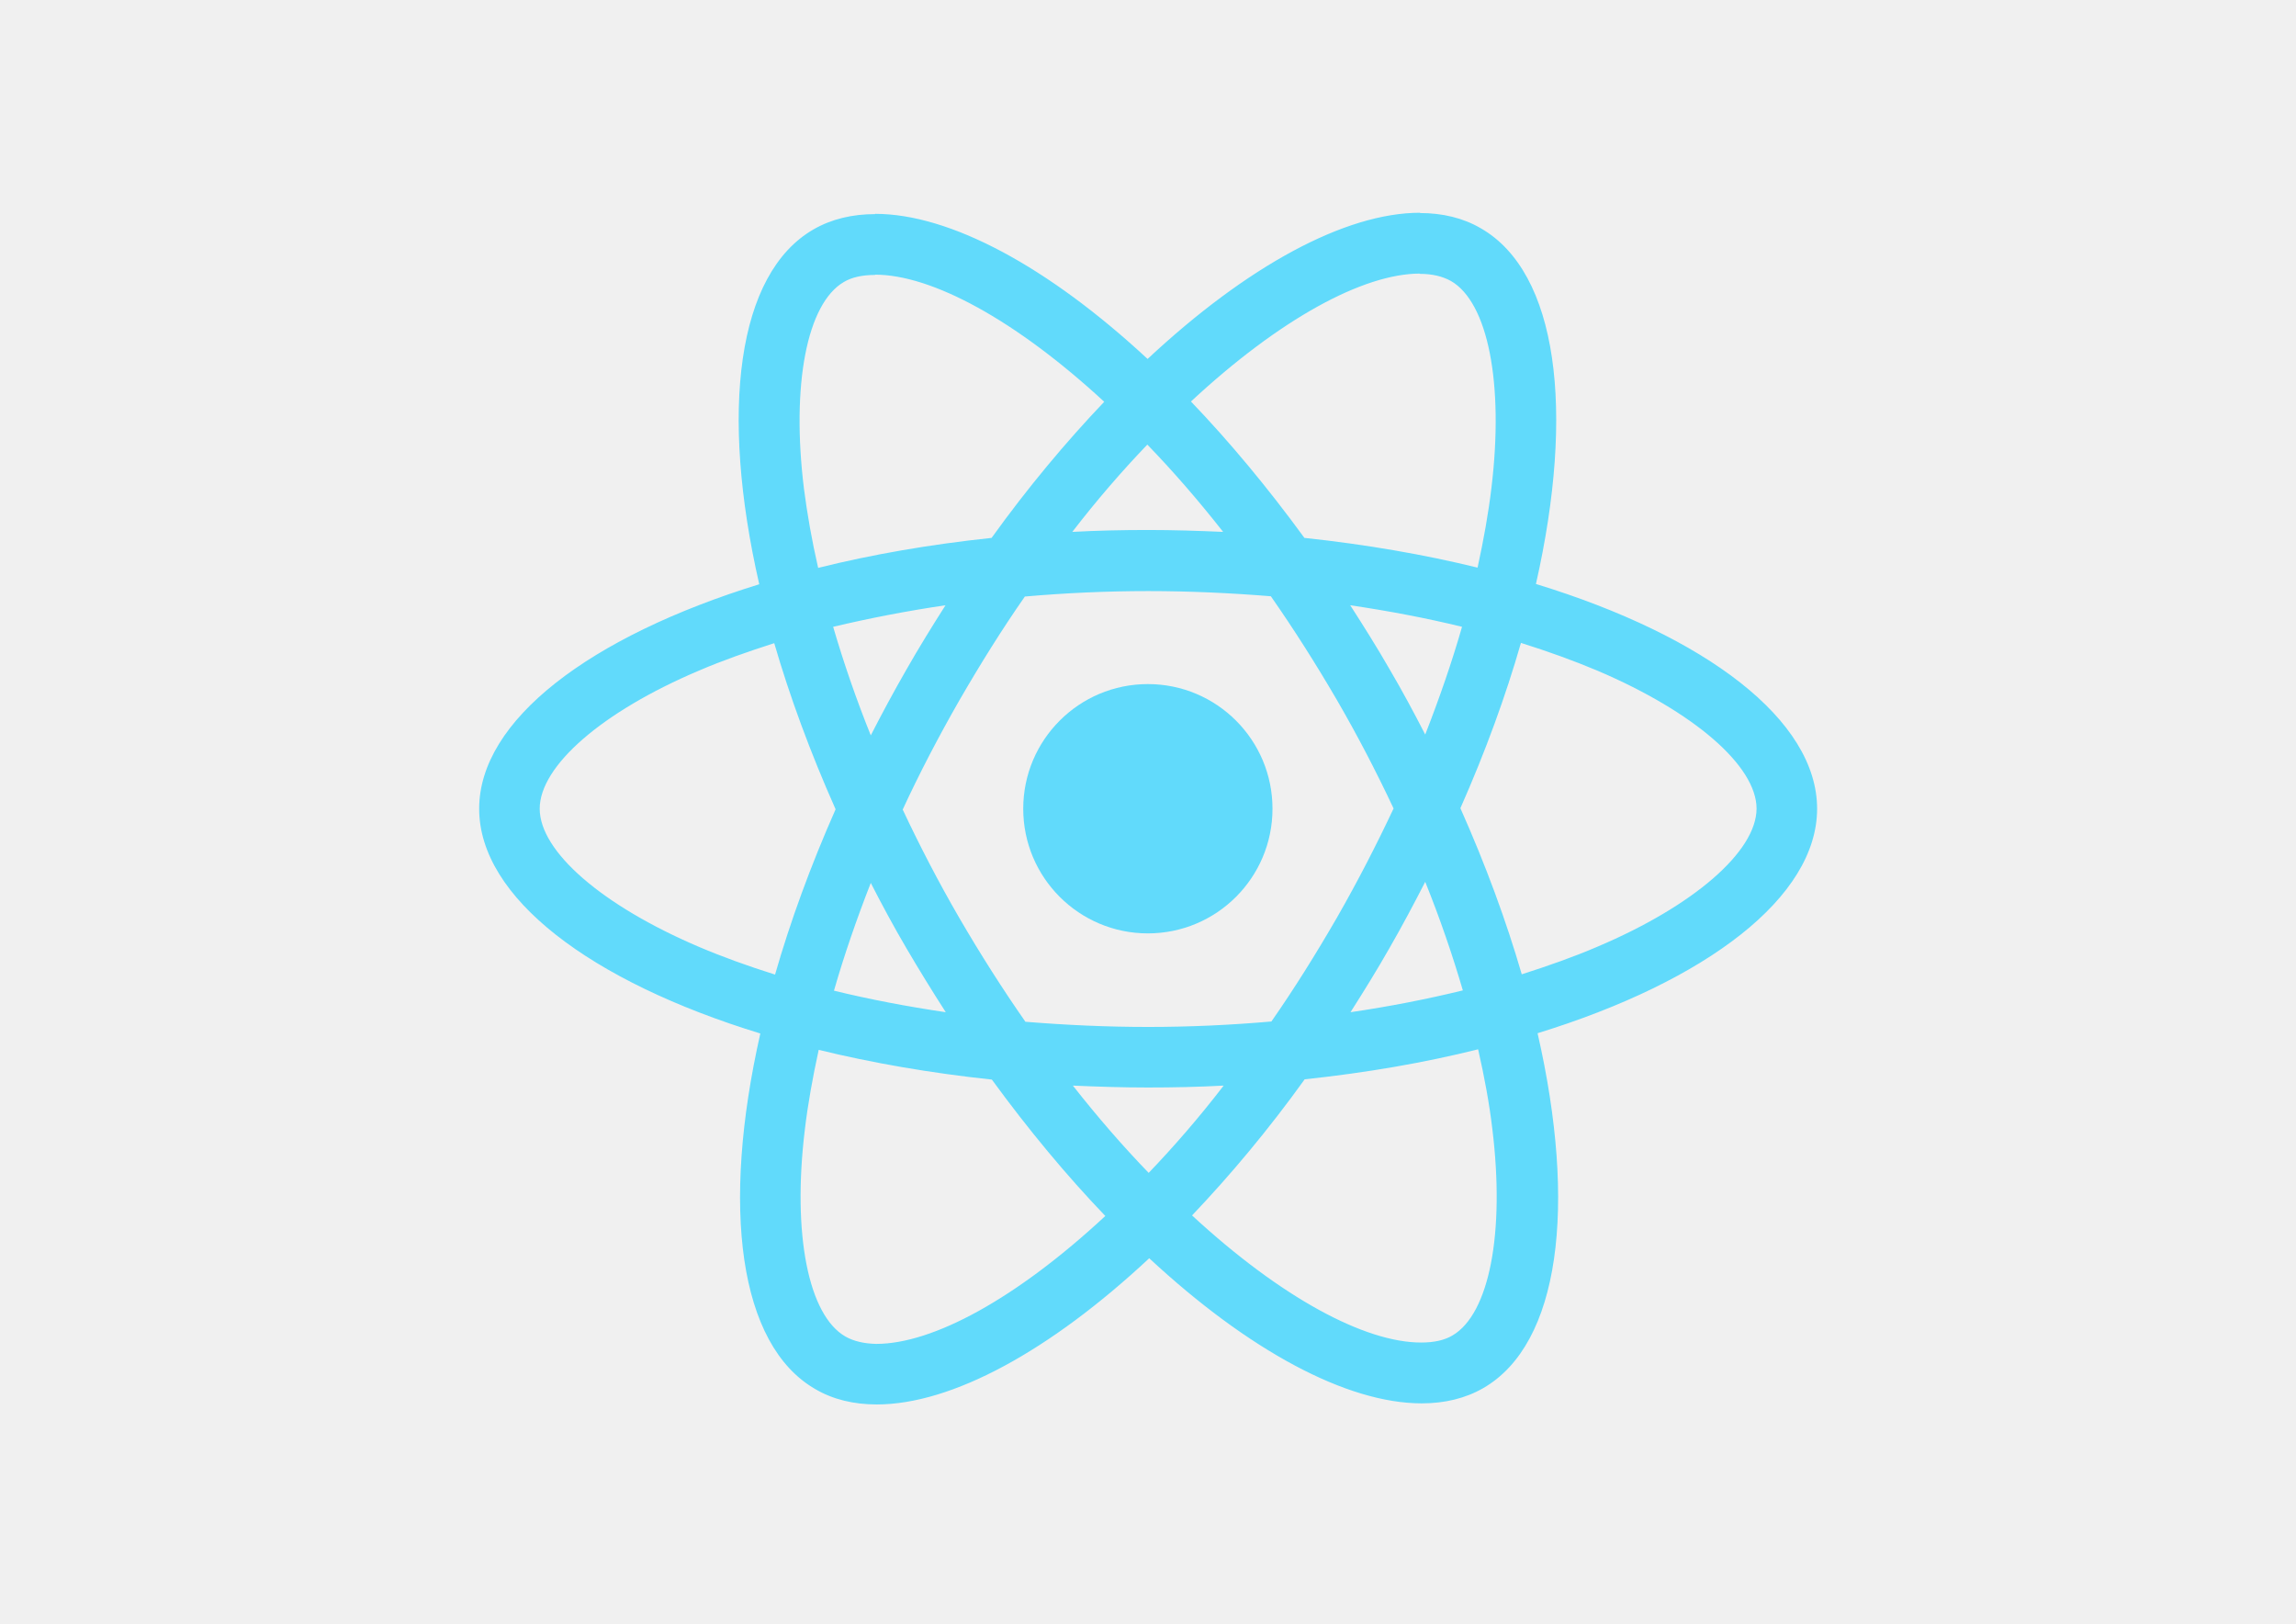
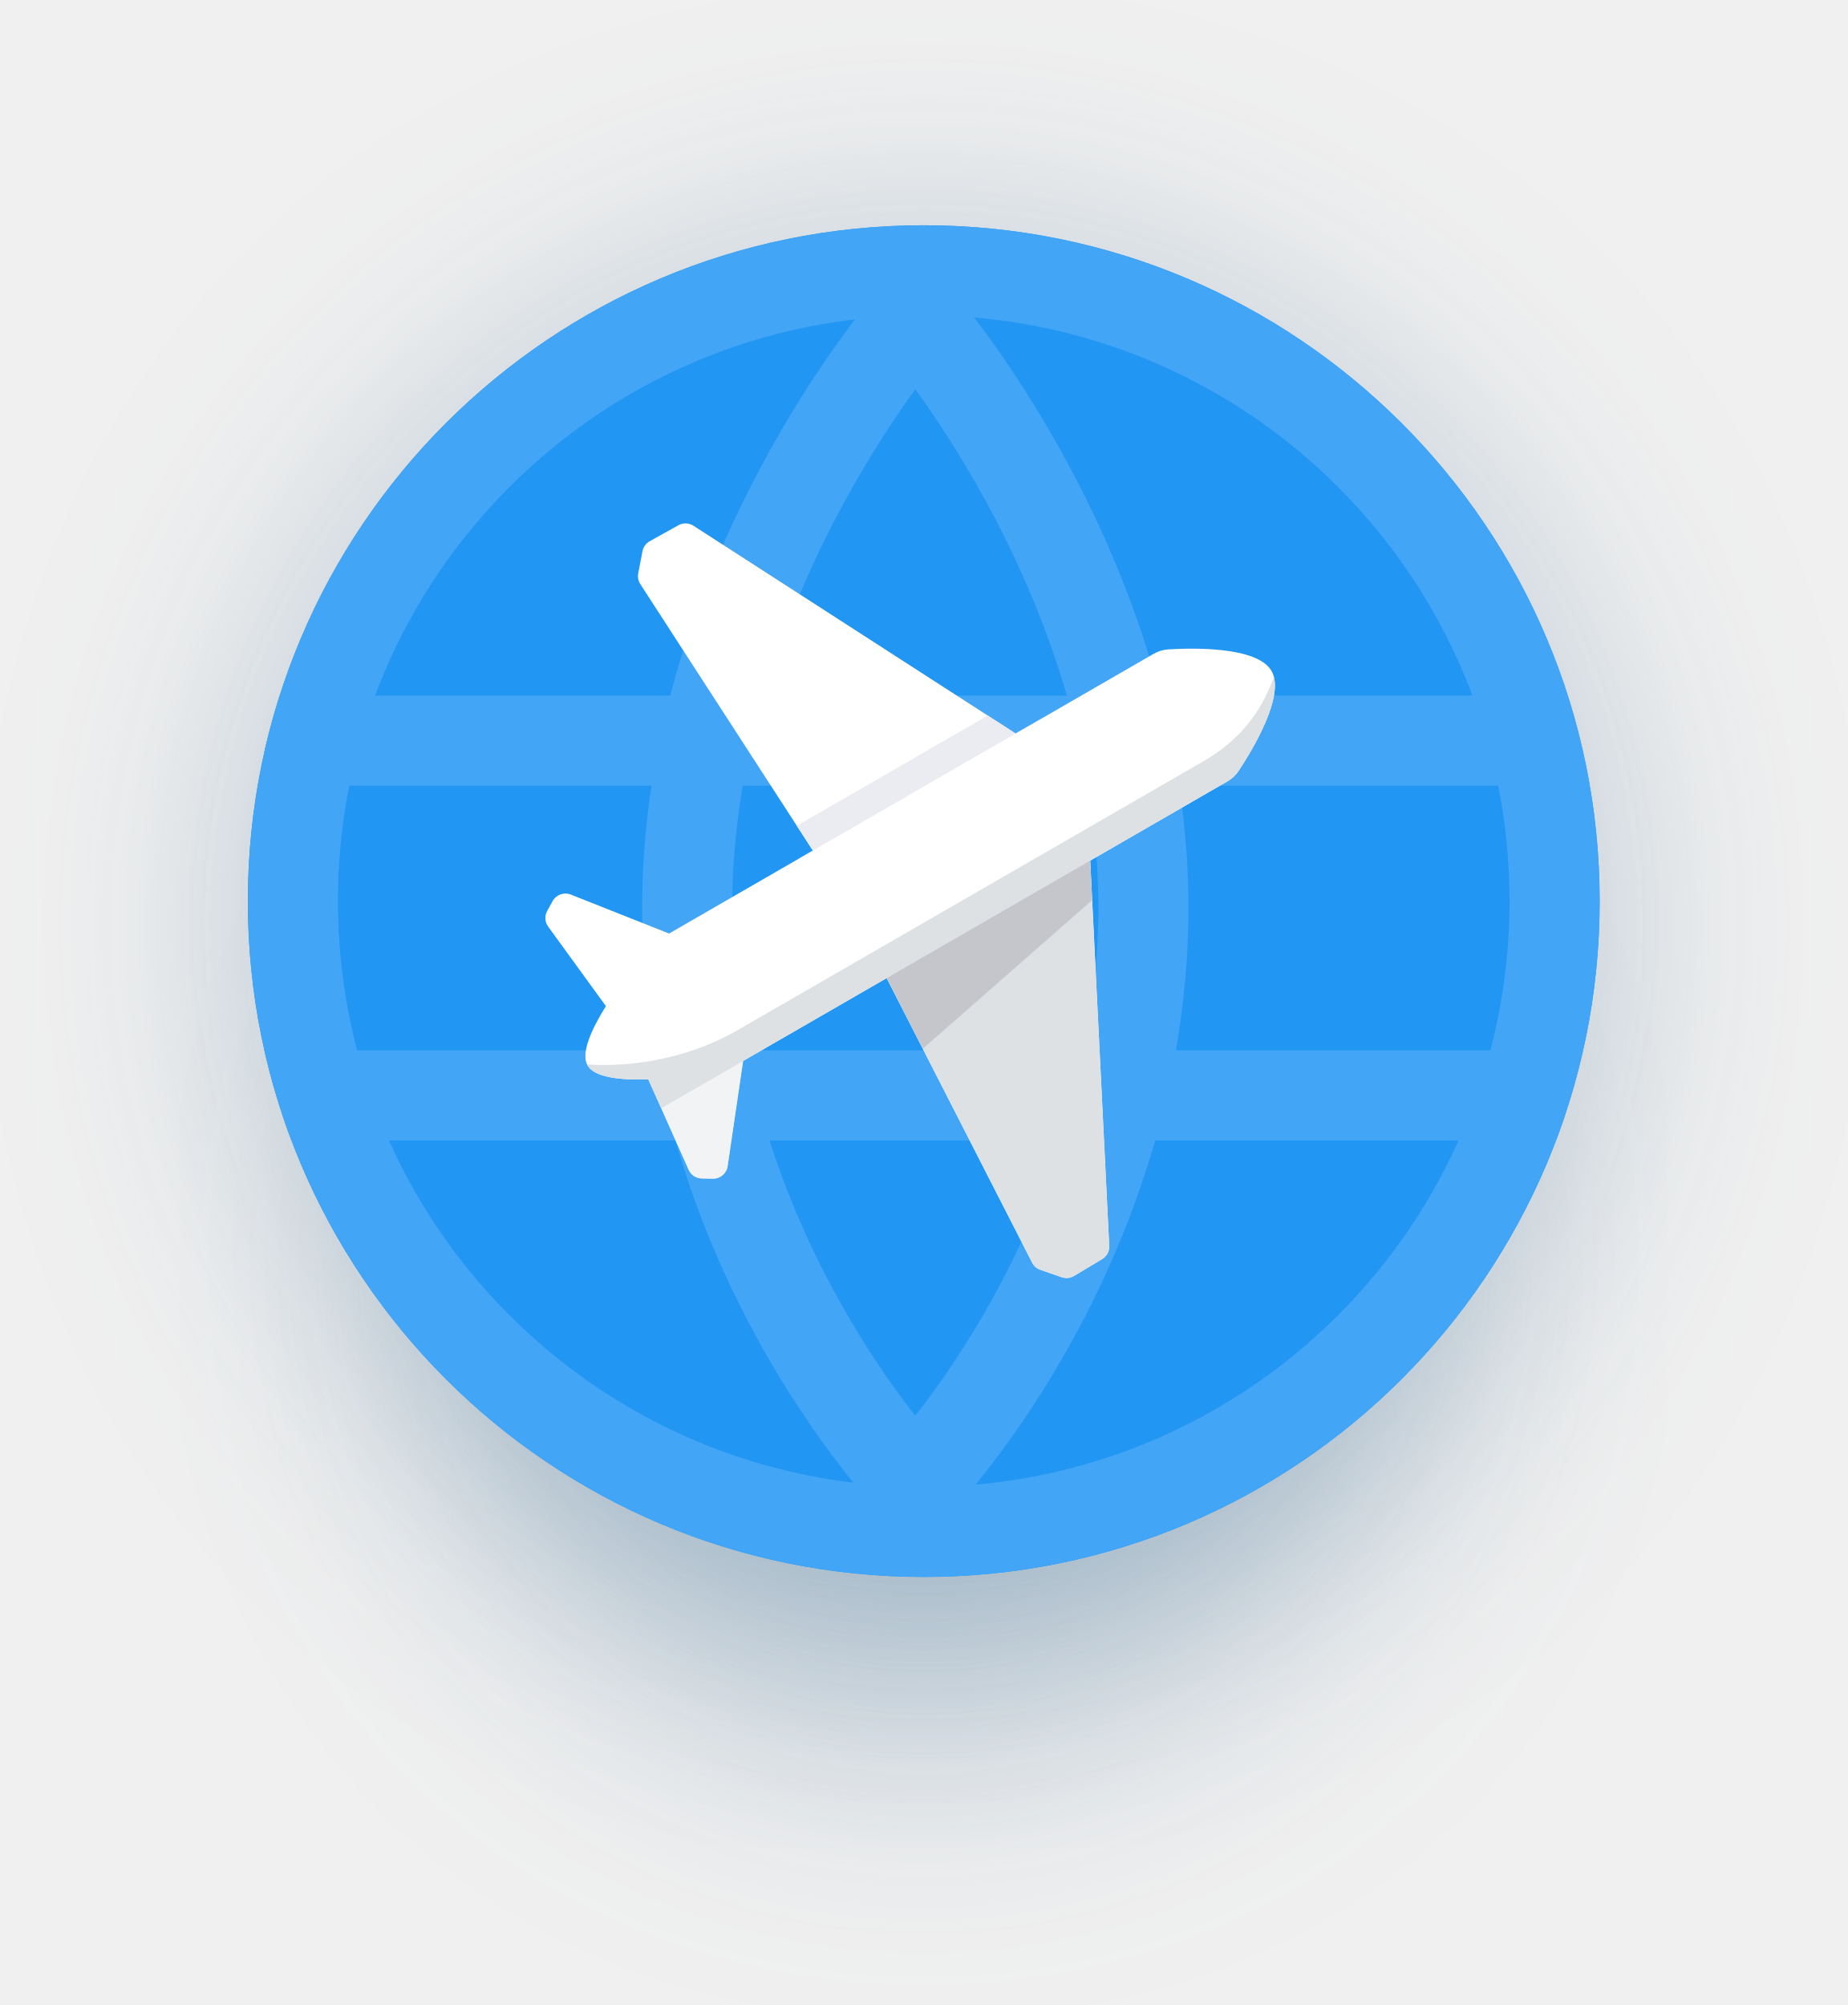
- <svg xmlns="http://www.w3.org/2000/svg" viewBox="0 0 841.9 595.3">
-   <g fill="#61DAFB">
-     <path d="M666.3 296.5c0-32.5-40.7-63.3-103.1-82.4 14.4-63.6 8-114.2-20.2-130.4-6.5-3.8-14.1-5.6-22.4-5.6v22.3c4.6 0 8.3.9 11.4 2.6 13.6 7.8 19.5 37.5 14.9 75.7-1.1 9.4-2.9 19.3-5.1 29.4-19.6-4.8-41-8.5-63.5-10.9-13.5-18.5-27.5-35.3-41.6-50 32.6-30.3 63.2-46.9 84-46.9V78c-27.5 0-63.5 19.6-99.9 53.6-36.4-33.8-72.4-53.2-99.9-53.2v22.3c20.7 0 51.4 16.5 84 46.6-14 14.7-28 31.4-41.3 49.9-22.6 2.4-44 6.1-63.6 11-2.3-10-4-19.7-5.2-29-4.7-38.2 1.1-67.9 14.6-75.8 3-1.8 6.9-2.6 11.5-2.6V78.5c-8.4 0-16 1.8-22.6 5.6-28.1 16.2-34.4 66.7-19.9 130.1-62.2 19.2-102.7 49.9-102.7 82.3 0 32.5 40.7 63.3 103.1 82.4-14.4 63.6-8 114.2 20.2 130.4 6.5 3.8 14.1 5.6 22.5 5.6 27.5 0 63.5-19.6 99.9-53.6 36.4 33.8 72.4 53.2 99.9 53.2 8.4 0 16-1.8 22.6-5.6 28.1-16.2 34.4-66.7 19.9-130.1 62-19.1 102.5-49.9 102.5-82.3zm-130.2-66.7c-3.7 12.9-8.3 26.2-13.5 39.5-4.1-8-8.4-16-13.1-24-4.6-8-9.5-15.8-14.4-23.4 14.2 2.1 27.9 4.7 41 7.9zm-45.8 106.5c-7.8 13.5-15.8 26.3-24.1 38.2-14.9 1.3-30 2-45.2 2-15.1 0-30.2-.7-45-1.9-8.3-11.9-16.4-24.6-24.2-38-7.6-13.1-14.5-26.4-20.8-39.8 6.2-13.4 13.2-26.8 20.7-39.9 7.8-13.5 15.8-26.3 24.1-38.2 14.9-1.3 30-2 45.2-2 15.1 0 30.2.7 45 1.9 8.3 11.9 16.4 24.6 24.2 38 7.6 13.1 14.5 26.4 20.8 39.8-6.3 13.4-13.2 26.8-20.7 39.9zm32.3-13c5.4 13.4 10 26.8 13.8 39.8-13.1 3.2-26.9 5.9-41.2 8 4.9-7.7 9.8-15.6 14.4-23.7 4.6-8 8.9-16.1 13-24.1zM421.2 430c-9.3-9.6-18.6-20.3-27.8-32 9 .4 18.2.7 27.5.7 9.4 0 18.7-.2 27.8-.7-9 11.7-18.3 22.4-27.5 32zm-74.4-58.9c-14.2-2.1-27.9-4.7-41-7.9 3.7-12.9 8.3-26.2 13.5-39.5 4.1 8 8.4 16 13.1 24 4.7 8 9.5 15.8 14.4 23.4zM420.7 163c9.3 9.6 18.6 20.3 27.8 32-9-.4-18.2-.7-27.5-.7-9.4 0-18.7.2-27.8.7 9-11.7 18.3-22.4 27.5-32zm-74 58.9c-4.9 7.7-9.8 15.6-14.4 23.7-4.6 8-8.9 16-13 24-5.4-13.4-10-26.8-13.8-39.8 13.1-3.1 26.9-5.8 41.2-7.9zm-90.5 125.2c-35.4-15.1-58.3-34.9-58.3-50.6 0-15.7 22.9-35.6 58.3-50.6 8.6-3.7 18-7 27.7-10.1 5.7 19.6 13.2 40 22.5 60.9-9.2 20.8-16.6 41.1-22.2 60.6-9.9-3.1-19.3-6.5-28-10.2zM310 490c-13.6-7.8-19.5-37.5-14.9-75.7 1.1-9.4 2.9-19.3 5.1-29.4 19.6 4.8 41 8.5 63.5 10.9 13.5 18.5 27.5 35.3 41.6 50-32.6 30.3-63.2 46.9-84 46.9-4.5-.1-8.3-1-11.3-2.7zm237.2-76.2c4.7 38.2-1.1 67.9-14.6 75.8-3 1.8-6.9 2.6-11.5 2.6-20.7 0-51.4-16.5-84-46.6 14-14.7 28-31.4 41.3-49.9 22.6-2.4 44-6.1 63.6-11 2.3 10.1 4.1 19.8 5.2 29.1zm38.5-66.7c-8.6 3.7-18 7-27.7 10.1-5.7-19.6-13.2-40-22.5-60.9 9.2-20.8 16.6-41.1 22.2-60.6 9.9 3.1 19.3 6.5 28.1 10.2 35.4 15.1 58.3 34.9 58.3 50.6-.1 15.7-23 35.6-58.4 50.6zM320.8 78.4z" />
-     <circle cx="420.9" cy="296.5" r="45.7" />
-     <path d="M520.5 78.1z" />
+ <svg xmlns="http://www.w3.org/2000/svg" width="82" height="89" viewBox="0 0 82 89" fill="none">
+   <g filter="url(#filter0_d)">
+     <path fill-rule="evenodd" clip-rule="evenodd" d="M41 70C53.15 70 63 60.15 63 48C63 35.85 53.15 26 41 26C28.85 26 19 35.85 19 48C19 60.15 28.85 70 41 70Z" fill="black" fill-opacity="0.01" />
  </g>
+   <g filter="url(#filter1_d)">
+     <path fill-rule="evenodd" clip-rule="evenodd" d="M41 70C57.569 70 71 56.569 71 40C71 23.431 57.569 10 41 10C24.431 10 11 23.431 11 40C11 56.569 24.431 70 41 70Z" fill="#2196F3" />
+     <path d="M69 40C69 55.464 56.464 68 41 68C25.536 68 13 55.464 13 40C13 24.536 25.536 12 41 12C56.464 12 69 24.536 69 40Z" stroke="#42A5F5" stroke-width="4" />
+   </g>
+   <mask id="mask0" mask-type="alpha" maskUnits="userSpaceOnUse" x="11" y="10" width="60" height="60">
+     <path fill-rule="evenodd" clip-rule="evenodd" d="M41 70C57.569 70 71 56.569 71 40C71 23.431 57.569 10 41 10C24.431 10 11 23.431 11 40C11 56.569 24.431 70 41 70Z" fill="white" />
+   </mask>
+   <g mask="url(#mask0)">
+     <path d="M13.714 32.875H67.536" stroke="#42A5F5" stroke-width="4" stroke-linecap="square" />
+     <path d="M13.714 48.625H67.536" stroke="#42A5F5" stroke-width="4" stroke-linecap="square" />
+     <path d="M40.25 14.5C40.25 14.5 30.288 26.078 30.503 40.75C30.719 55.422 40.25 65.5 40.25 65.5" stroke="#42A5F5" stroke-width="4" stroke-linecap="round" stroke-linejoin="round" />
+     <path d="M41 14.5C41 14.5 50.962 26.078 50.746 40.75C50.531 55.422 41 65.5 41 65.5" stroke="#42A5F5" stroke-width="4" stroke-linecap="round" stroke-linejoin="round" />
+   </g>
+   <path fill-rule="evenodd" clip-rule="evenodd" d="M51.195 29.028C51.395 28.912 51.615 28.841 51.846 28.826C52.862 28.762 55.798 28.678 56.435 29.781C57.072 30.884 55.53 33.384 54.966 34.231C54.838 34.423 54.666 34.578 54.466 34.694L48.39 38.202L49.234 55.302C49.246 55.541 49.125 55.768 48.919 55.891L47.67 56.639C47.505 56.738 47.306 56.759 47.124 56.696L46.178 56.369C46.019 56.314 45.888 56.2 45.811 56.051L39.353 43.419L32.984 47.096L32.297 51.768C32.25 52.091 31.969 52.329 31.643 52.323L31.145 52.313C30.893 52.308 30.666 52.158 30.564 51.928L28.774 47.912C27.544 47.952 26.389 47.831 26.079 47.294C25.77 46.758 26.243 45.702 26.893 44.661L24.329 41.13C24.181 40.926 24.165 40.655 24.287 40.435L24.527 39.999C24.685 39.713 25.031 39.589 25.335 39.709L29.697 41.439L36.078 37.755L28.419 25.927C28.328 25.786 28.295 25.615 28.327 25.45L28.517 24.467C28.553 24.279 28.671 24.116 28.839 24.023L30.111 23.315C30.321 23.198 30.578 23.207 30.779 23.337L45.077 32.56L51.195 29.028Z" fill="white" />
+   <mask id="mask1" mask-type="alpha" maskUnits="userSpaceOnUse" x="16" y="13" width="50" height="51">
+     <path fill-rule="evenodd" clip-rule="evenodd" d="M51.195 29.028C51.395 28.912 51.615 28.841 51.846 28.826C52.862 28.762 55.798 28.678 56.435 29.781C57.072 30.884 55.53 33.384 54.966 34.231C54.838 34.423 54.666 34.578 54.466 34.694L48.39 38.202L49.234 55.302C49.246 55.541 49.125 55.768 48.919 55.891L47.67 56.639C47.505 56.738 47.306 56.759 47.124 56.696L46.178 56.369C46.019 56.314 45.888 56.2 45.811 56.051L39.353 43.419L32.984 47.096L32.297 51.768C32.25 52.091 31.969 52.329 31.643 52.323L31.145 52.313C30.893 52.308 30.666 52.158 30.564 51.928L28.774 47.912C27.544 47.952 26.389 47.831 26.079 47.294C25.77 46.758 26.243 45.702 26.893 44.661L24.329 41.13C24.181 40.926 24.165 40.655 24.287 40.435L24.527 39.999C24.685 39.713 25.031 39.589 25.335 39.709L29.697 41.439L36.078 37.755L28.419 25.927C28.328 25.786 28.295 25.615 28.327 25.45L28.517 24.467C28.553 24.279 28.671 24.116 28.839 24.023L30.111 23.315C30.321 23.198 30.578 23.207 30.779 23.337L45.077 32.56L51.195 29.028Z" fill="white" />
+   </mask>
+   <g mask="url(#mask1)">
+     <rect x="45.536" y="30.784" width="1.309" height="12.408" transform="rotate(60 45.536 30.7839)" fill="#EBECF2" />
+     <path fill-rule="evenodd" clip-rule="evenodd" d="M48.919 55.891C49.125 55.768 49.246 55.541 49.234 55.302L48.363 37.643L39.126 42.975L45.811 56.051C45.888 56.2 46.019 56.314 46.178 56.369L47.124 56.696C47.306 56.759 47.505 56.738 47.67 56.639L48.919 55.891Z" fill="#DEE1E3" />
+     <path opacity="0.4" fill-rule="evenodd" clip-rule="evenodd" d="M28.837 47.801L28.748 47.853L30.564 51.928C30.666 52.158 30.893 52.308 31.145 52.313L31.643 52.323C31.969 52.329 32.25 52.091 32.297 51.768L33.023 46.833L32.56 47.101C32.417 47.183 32.263 47.245 32.101 47.281C31.551 47.404 30.155 47.695 28.837 47.801Z" fill="#DEE1E3" />
+     <path fill-rule="evenodd" clip-rule="evenodd" d="M39.248 43.213L48.378 37.943L48.477 39.954L40.956 46.554L39.248 43.213Z" fill="#C5C6CC" />
+     <path fill-rule="evenodd" clip-rule="evenodd" d="M57.482 32.952L27.691 50.152C27.691 50.152 26.812 48.564 26.079 47.294C26.07 47.279 26.062 47.263 26.054 47.247C27.406 47.345 30.127 47.235 32.766 45.711L53.391 33.804C55.682 32.481 56.243 30.767 56.553 30.031C57.031 31.316 57.482 32.952 57.482 32.952Z" fill="#DEE1E3" />
+   </g>
+   <defs>
+     <filter id="filter0_d" x="8" y="23" width="66" height="66" filterUnits="userSpaceOnUse" color-interpolation-filters="sRGB">
+       <feFlood flood-opacity="0" result="BackgroundImageFix" />
+       <feColorMatrix in="SourceAlpha" type="matrix" values="0 0 0 0 0 0 0 0 0 0 0 0 0 0 0 0 0 0 127 0" />
+       <feOffset dy="8" />
+       <feGaussianBlur stdDeviation="5.5" />
+       <feColorMatrix type="matrix" values="0 0 0 0 0.216 0 0 0 0 0.408 0 0 0 0 0.557 0 0 0 0.25 0" />
+       <feBlend mode="normal" in2="BackgroundImageFix" result="effect1_dropShadow" />
+       <feBlend mode="normal" in="SourceGraphic" in2="effect1_dropShadow" result="shape" />
+     </filter>
+     <filter id="filter1_d" x="0" y="0" width="82" height="82" filterUnits="userSpaceOnUse" color-interpolation-filters="sRGB">
+       <feFlood flood-opacity="0" result="BackgroundImageFix" />
+       <feColorMatrix in="SourceAlpha" type="matrix" values="0 0 0 0 0 0 0 0 0 0 0 0 0 0 0 0 0 0 127 0" />
+       <feOffset dy="1" />
+       <feGaussianBlur stdDeviation="5.5" />
+       <feColorMatrix type="matrix" values="0 0 0 0 0.216 0 0 0 0 0.408 0 0 0 0 0.557 0 0 0 0.3 0" />
+       <feBlend mode="normal" in2="BackgroundImageFix" result="effect1_dropShadow" />
+       <feBlend mode="normal" in="SourceGraphic" in2="effect1_dropShadow" result="shape" />
+     </filter>
+   </defs>
</svg>
